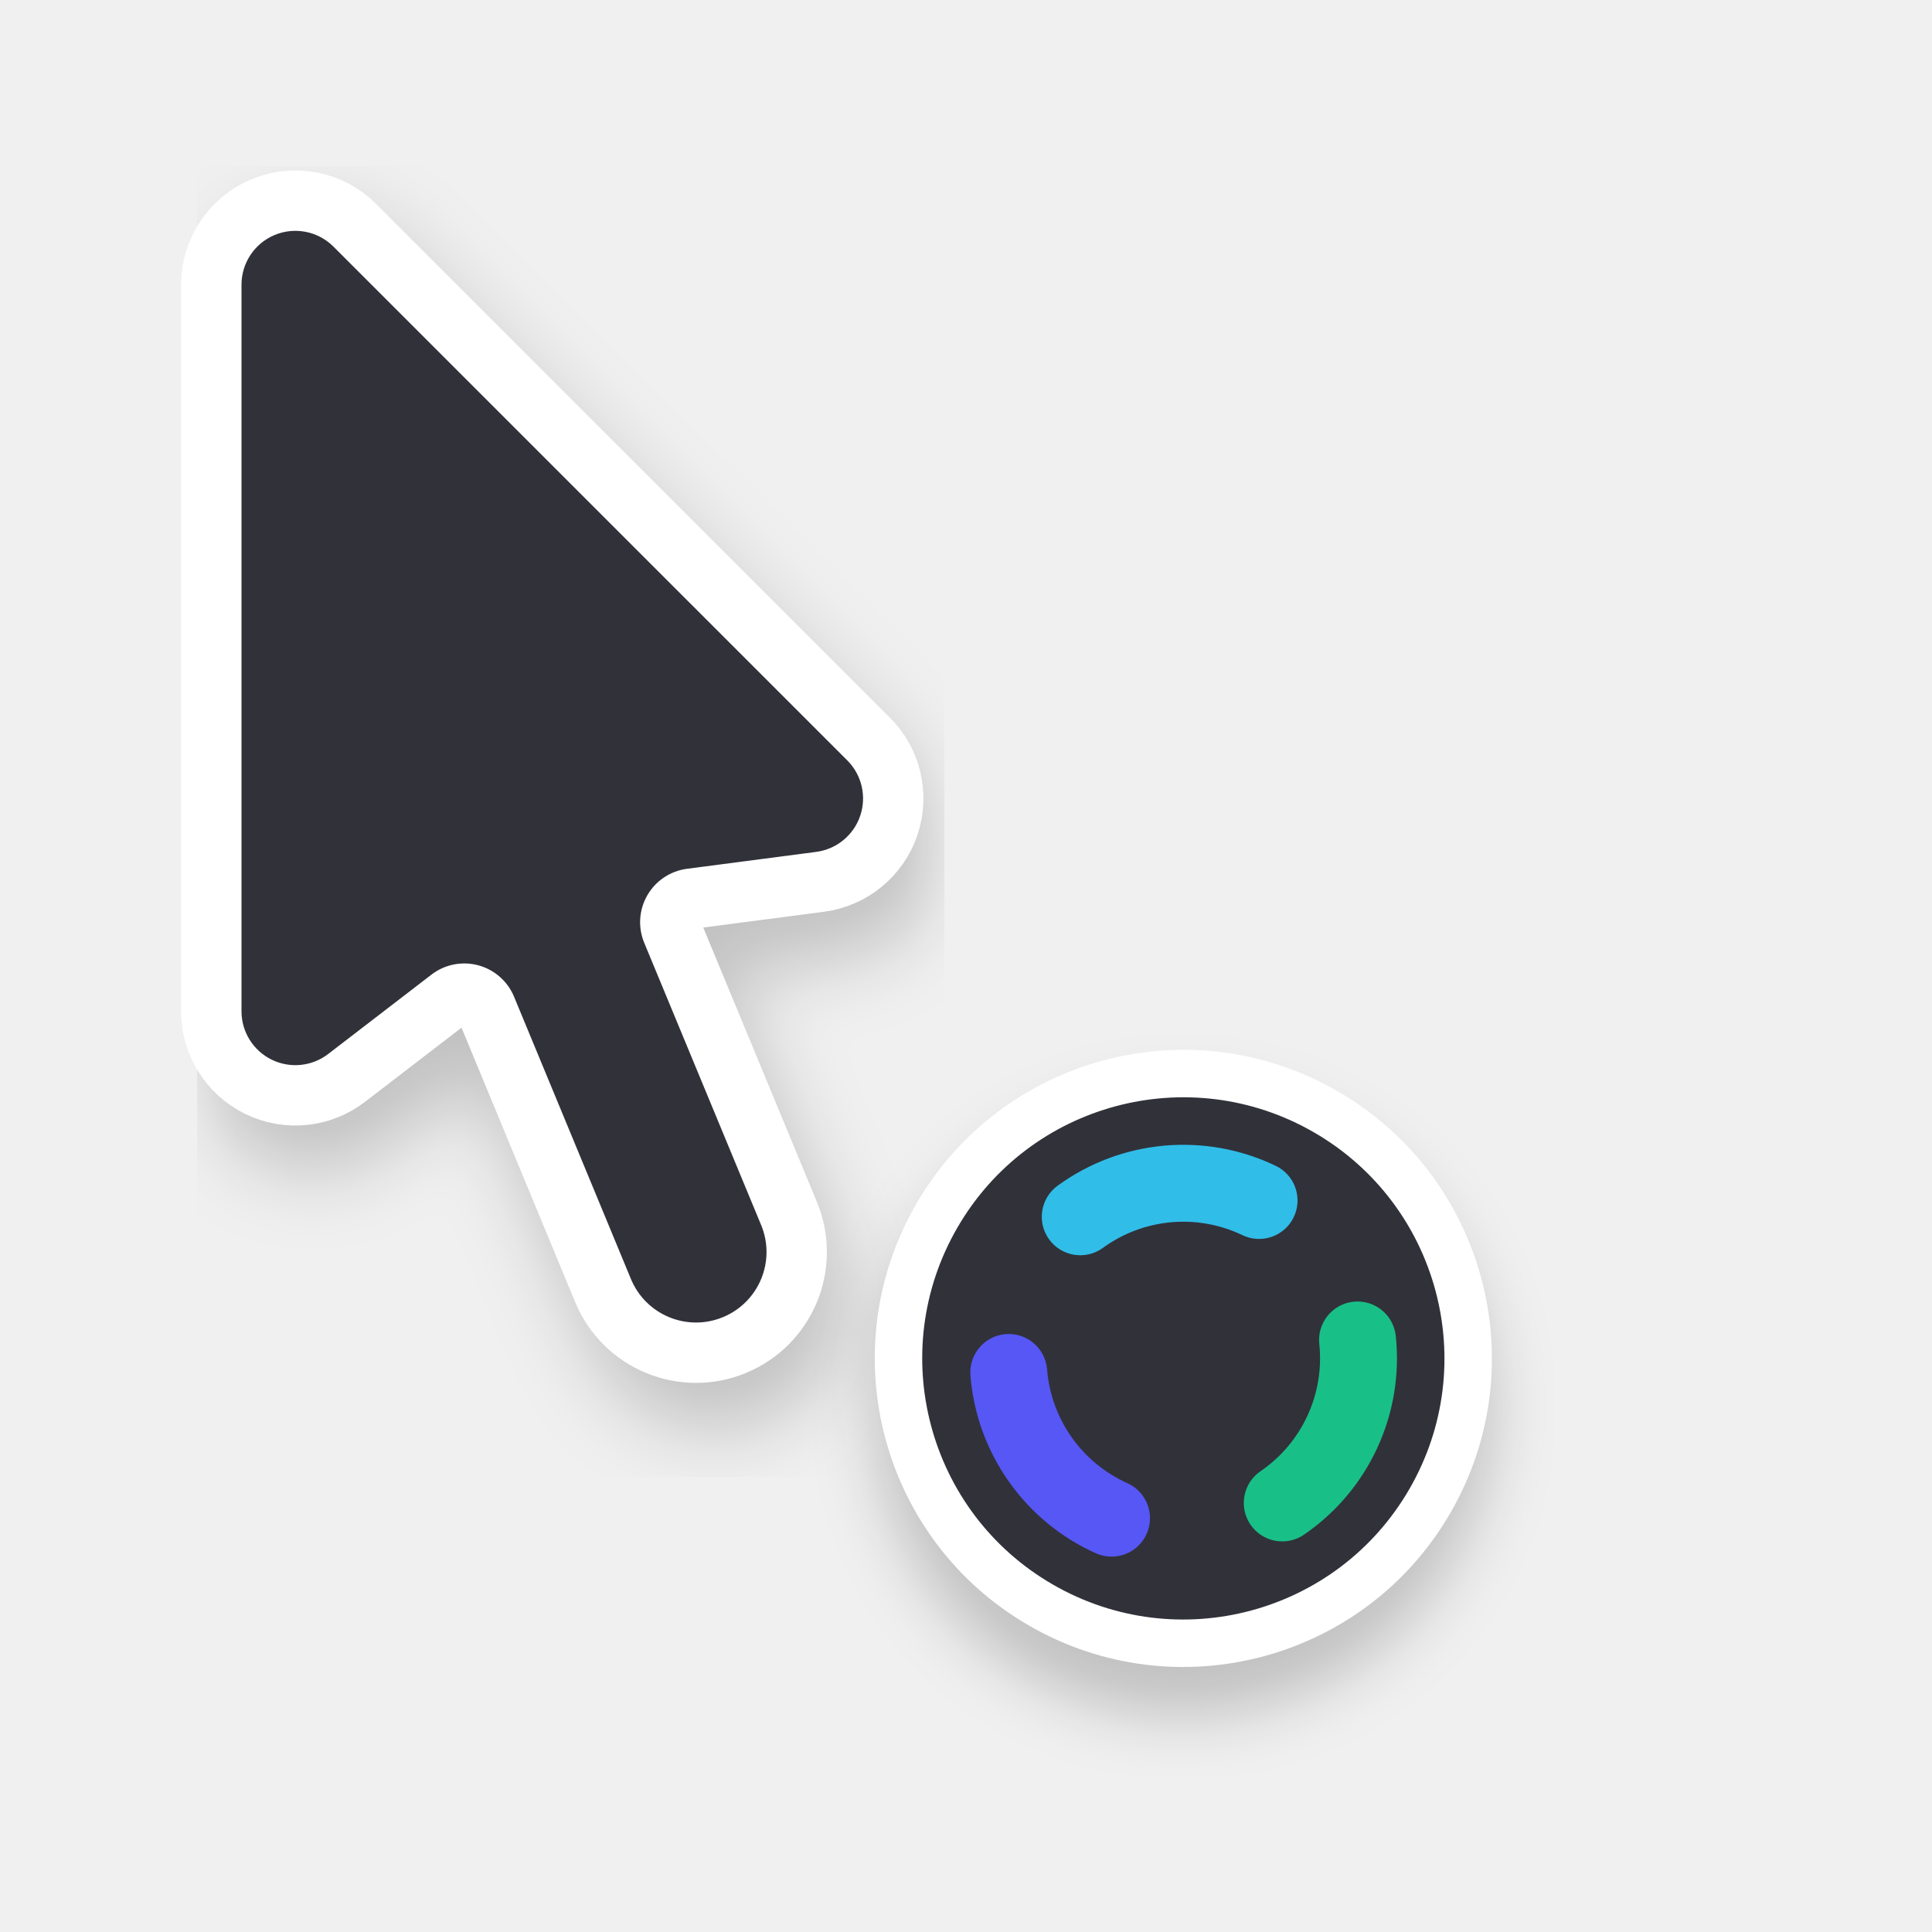
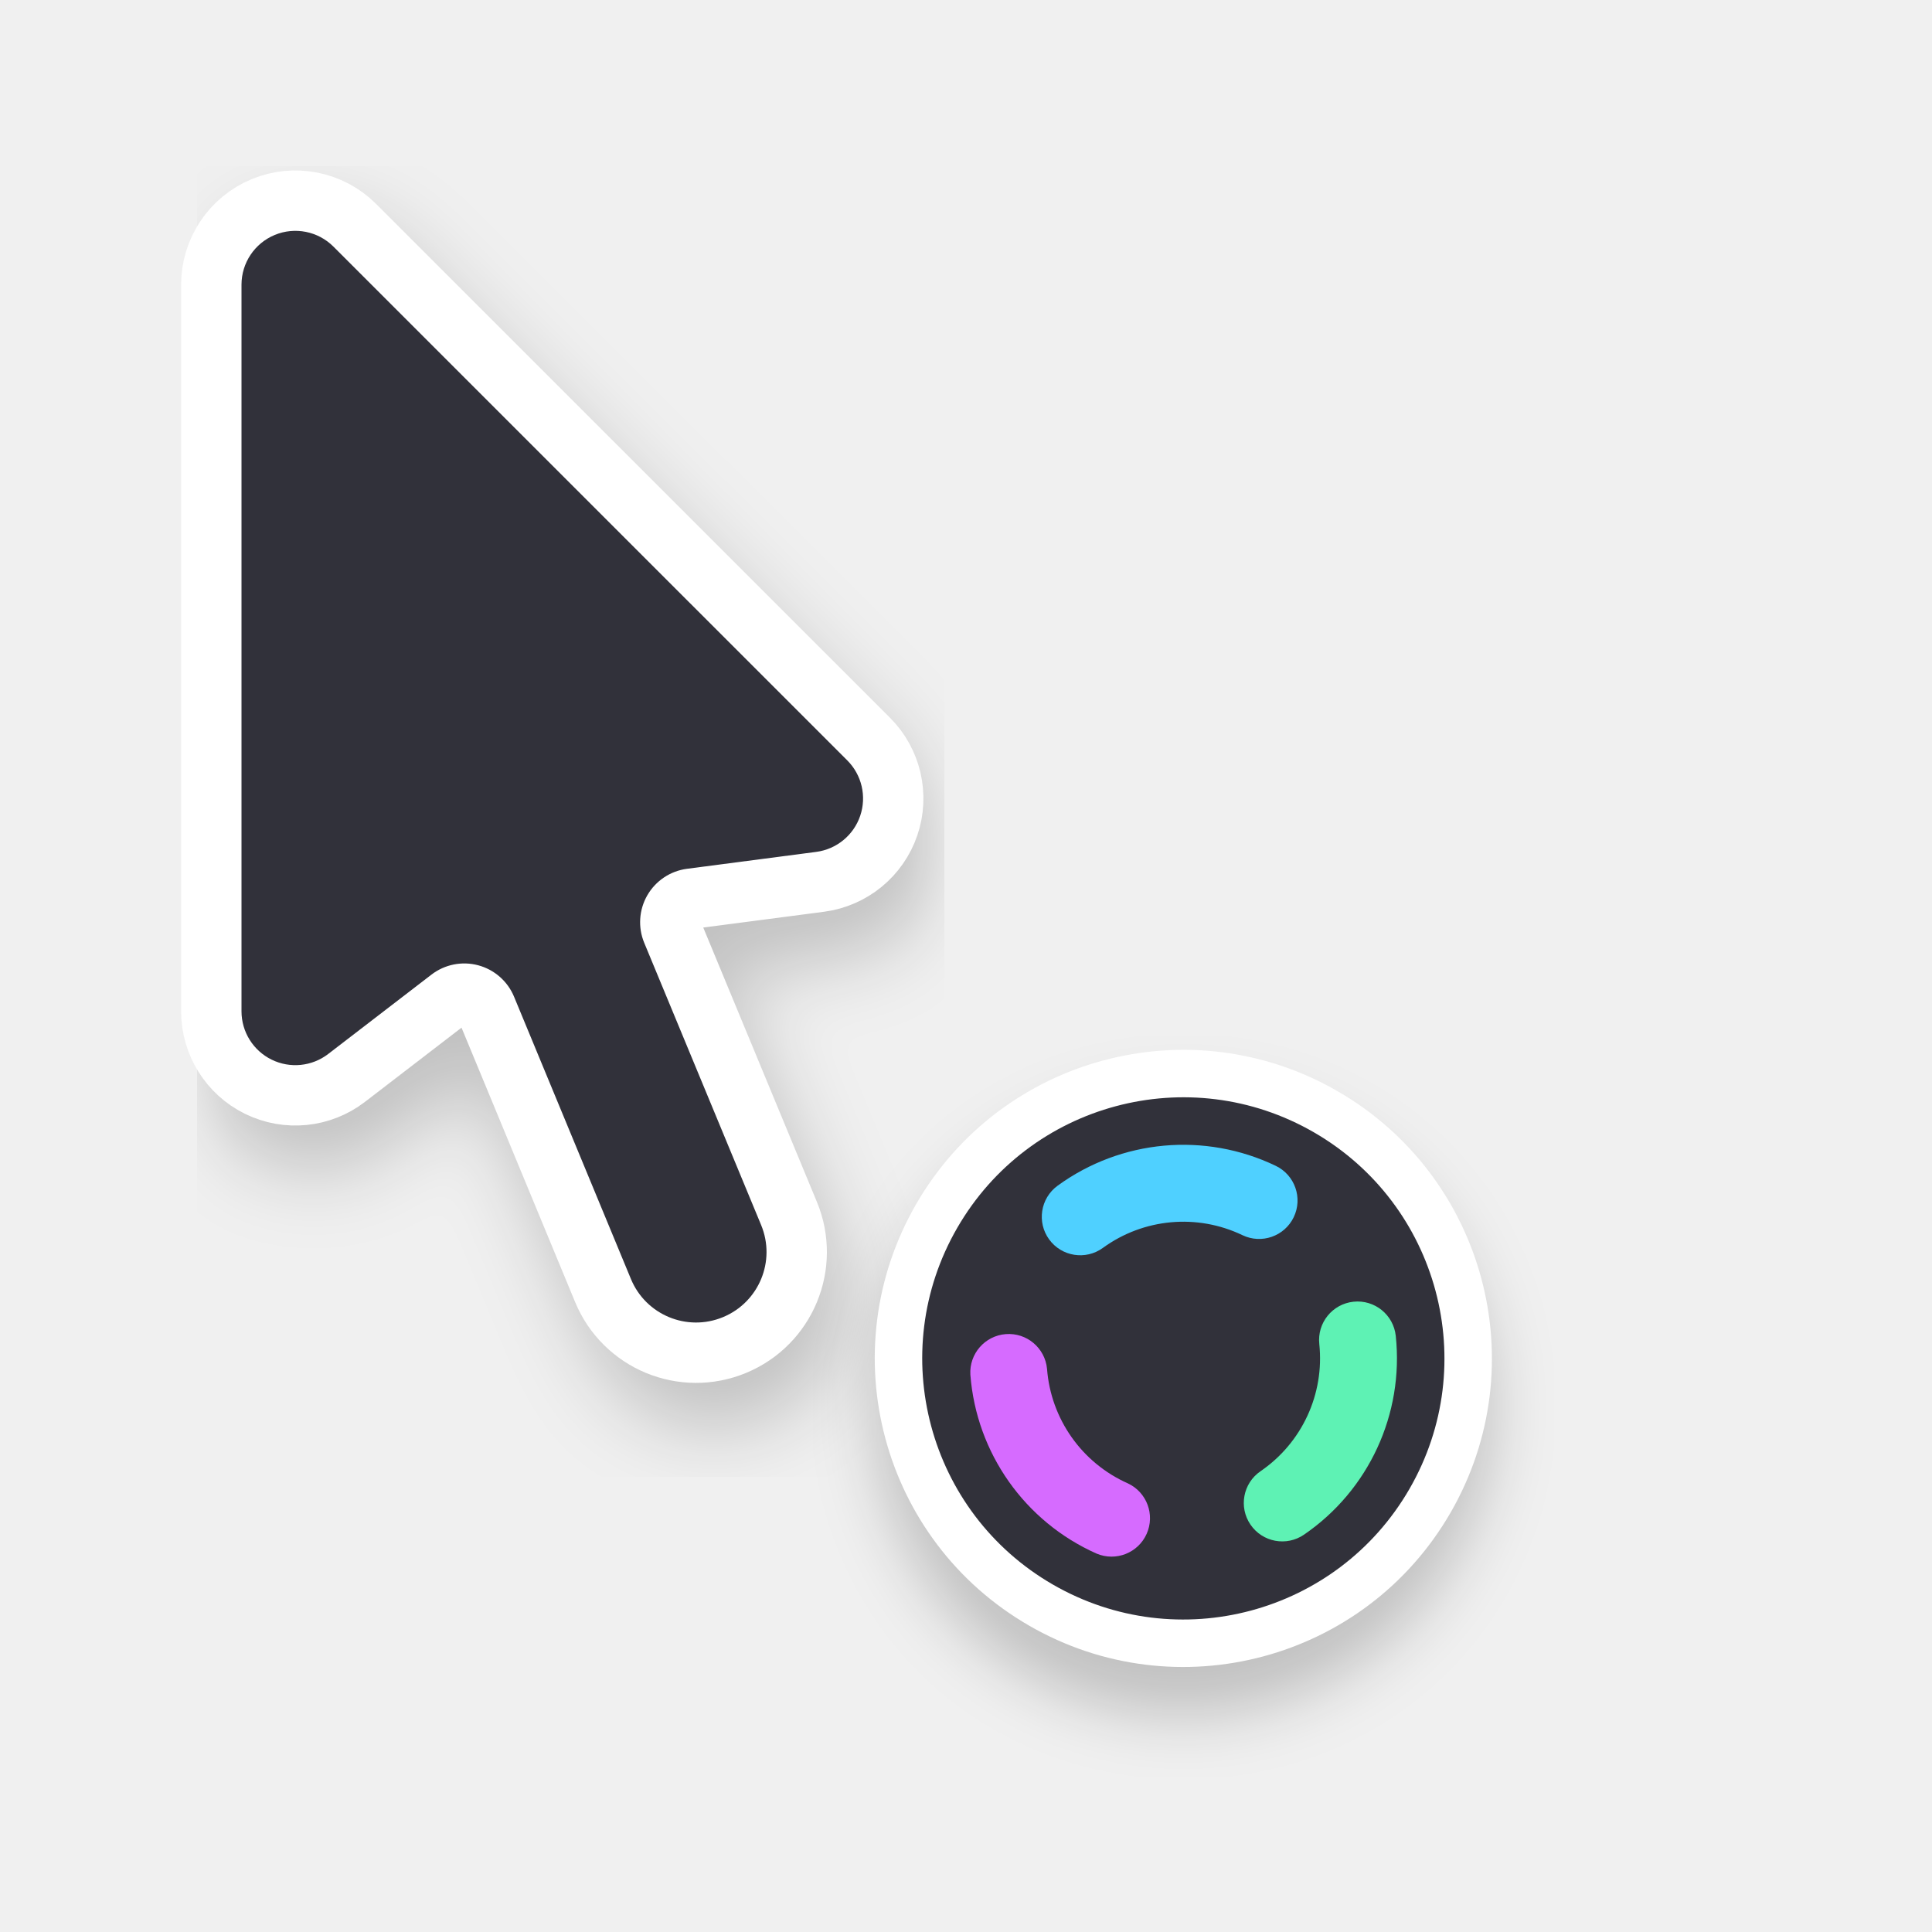
<svg xmlns="http://www.w3.org/2000/svg" id="svg11024" height="32" width="32">
  <filter id="filter7078" color-interpolation-filters="sRGB">
    <feGaussianBlur id="feGaussianBlur7080" stdDeviation=".657" />
  </filter>
  <g id="g109727" transform="translate(-20 -741.362)">
    <path id="path109721" filter="url(#filter7078)" opacity=".2" d="M24.306 746.815L24.306 758.853A0.892 0.892 0 0 0 25.741 759.559L27.452 758.244A0.892 0.892 0 0 1 28.82 758.609L30.757 763.285A1.167 1.167 0 0 0 32.282 763.917L32.282 763.917A1.167 1.167 0 0 0 32.913 762.392L30.976 757.716A0.892 0.892 0 0 1 31.685 756.491L33.825 756.211A0.892 0.892 0 0 0 34.34 754.696L25.828 746.185A0.892 0.892 0 0 0 24.306 746.815Z" stroke="#000" stroke-width="2" stroke-linejoin="round" />
    <path id="path109723" d="M24 746.076L24 758.113A0.892 0.892 0 0 0 25.435 758.82L27.146 757.505A0.892 0.892 0 0 1 28.514 757.87L30.45 762.546A1.167 1.167 0 0 0 31.975 763.178L31.975 763.178A1.167 1.167 0 0 0 32.607 761.653L30.67 756.977A0.892 0.892 0 0 1 31.378 755.752L33.519 755.472A0.892 0.892 0 0 0 34.034 753.957L25.522 745.446A0.892 0.892 0 0 0 24 746.076Z" fill="#fff" stroke="#fff" stroke-width="2" stroke-linejoin="round" />
    <path id="path109725" d="M24 746.076L24 758.113A0.892 0.892 0 0 0 25.435 758.82L27.146 757.505A0.892 0.892 0 0 1 28.514 757.87L30.45 762.546A1.167 1.167 0 0 0 31.975 763.178L31.975 763.178A1.167 1.167 0 0 0 32.607 761.653L30.67 756.977A0.892 0.892 0 0 1 31.378 755.752L33.519 755.472A0.892 0.892 0 0 0 34.034 753.957L25.522 745.446A0.892 0.892 0 0 0 24 746.076Z" fill="#31313a" />
  </g>
  <g id="badge" transform="translate(19.6 22.5) scale(0.7862) translate(-20.5 -22.5)">
    <path id="path109729" d="m60.5 1138.375a6.5 6.5 0 1 0 0 13 6.5 6.5 0 0 0 0-13" filter="url(#filter7078)" opacity=".2" transform="translate(-40 -1121.362)" />
    <circle id="circle109731" cx="394.5" cy="487.862" fill="#fff" r="10.5" transform="matrix(-.536113 -.309525 .309525 -.536113 80.99083 406.1562)" />
    <circle cx="394.5" cy="487.862" fill="#31313a" r="8.885" transform="matrix(-.536113 -.309525 .309525 -.536113 80.99083 406.1562)" />
-     <path d="M18.673 26.612 A4.5 4.5 0 0 1 16.013 22.843 A0.81 0.81 0 0 1 17.628 22.719 A2.88 2.88 0 0 0 19.331 25.132 A0.81 0.81 0 0 1 18.673 26.612Z" fill="#5657f5" />
-     <path d="M24.975 22.025 A4.5 4.5 0 0 1 23.041 26.213 A0.81 0.81 0 0 1 22.126 24.876 A2.88 2.88 0 0 0 23.364 22.196 A0.81 0.81 0 0 1 24.975 22.025Z" fill="#18c087" />
-     <path d="M17.851 18.861 A4.5 4.5 0 0 1 22.446 18.442 A0.81 0.81 0 0 1 21.745 19.903 A2.88 2.88 0 0 0 18.805 20.171 A0.81 0.81 0 0 1 17.851 18.861Z" fill="#30bde8" />
+     <path d="M18.673 26.612 A4.5 4.5 0 0 1 16.013 22.843 A0.81 0.81 0 0 1 17.628 22.719 A2.88 2.88 0 0 0 19.331 25.132 A0.81 0.81 0 0 1 18.673 26.612Z" fill="#d66bff" />
+     <path d="M24.975 22.025 A4.5 4.5 0 0 1 23.041 26.213 A0.81 0.81 0 0 1 22.126 24.876 A2.88 2.88 0 0 0 23.364 22.196 A0.81 0.81 0 0 1 24.975 22.025Z" fill="#5ef2b4" />
+     <path d="M17.851 18.861 A4.5 4.5 0 0 1 22.446 18.442 A0.81 0.81 0 0 1 21.745 19.903 A2.88 2.88 0 0 0 18.805 20.171 A0.81 0.81 0 0 1 17.851 18.861Z" fill="#4fd0ff" />
  </g>
  <path id="hotspot" d="m4-5h1v1h-1z" display="none" fill="#333" stroke-width="1.076" transform="rotate(90)" />
</svg>
